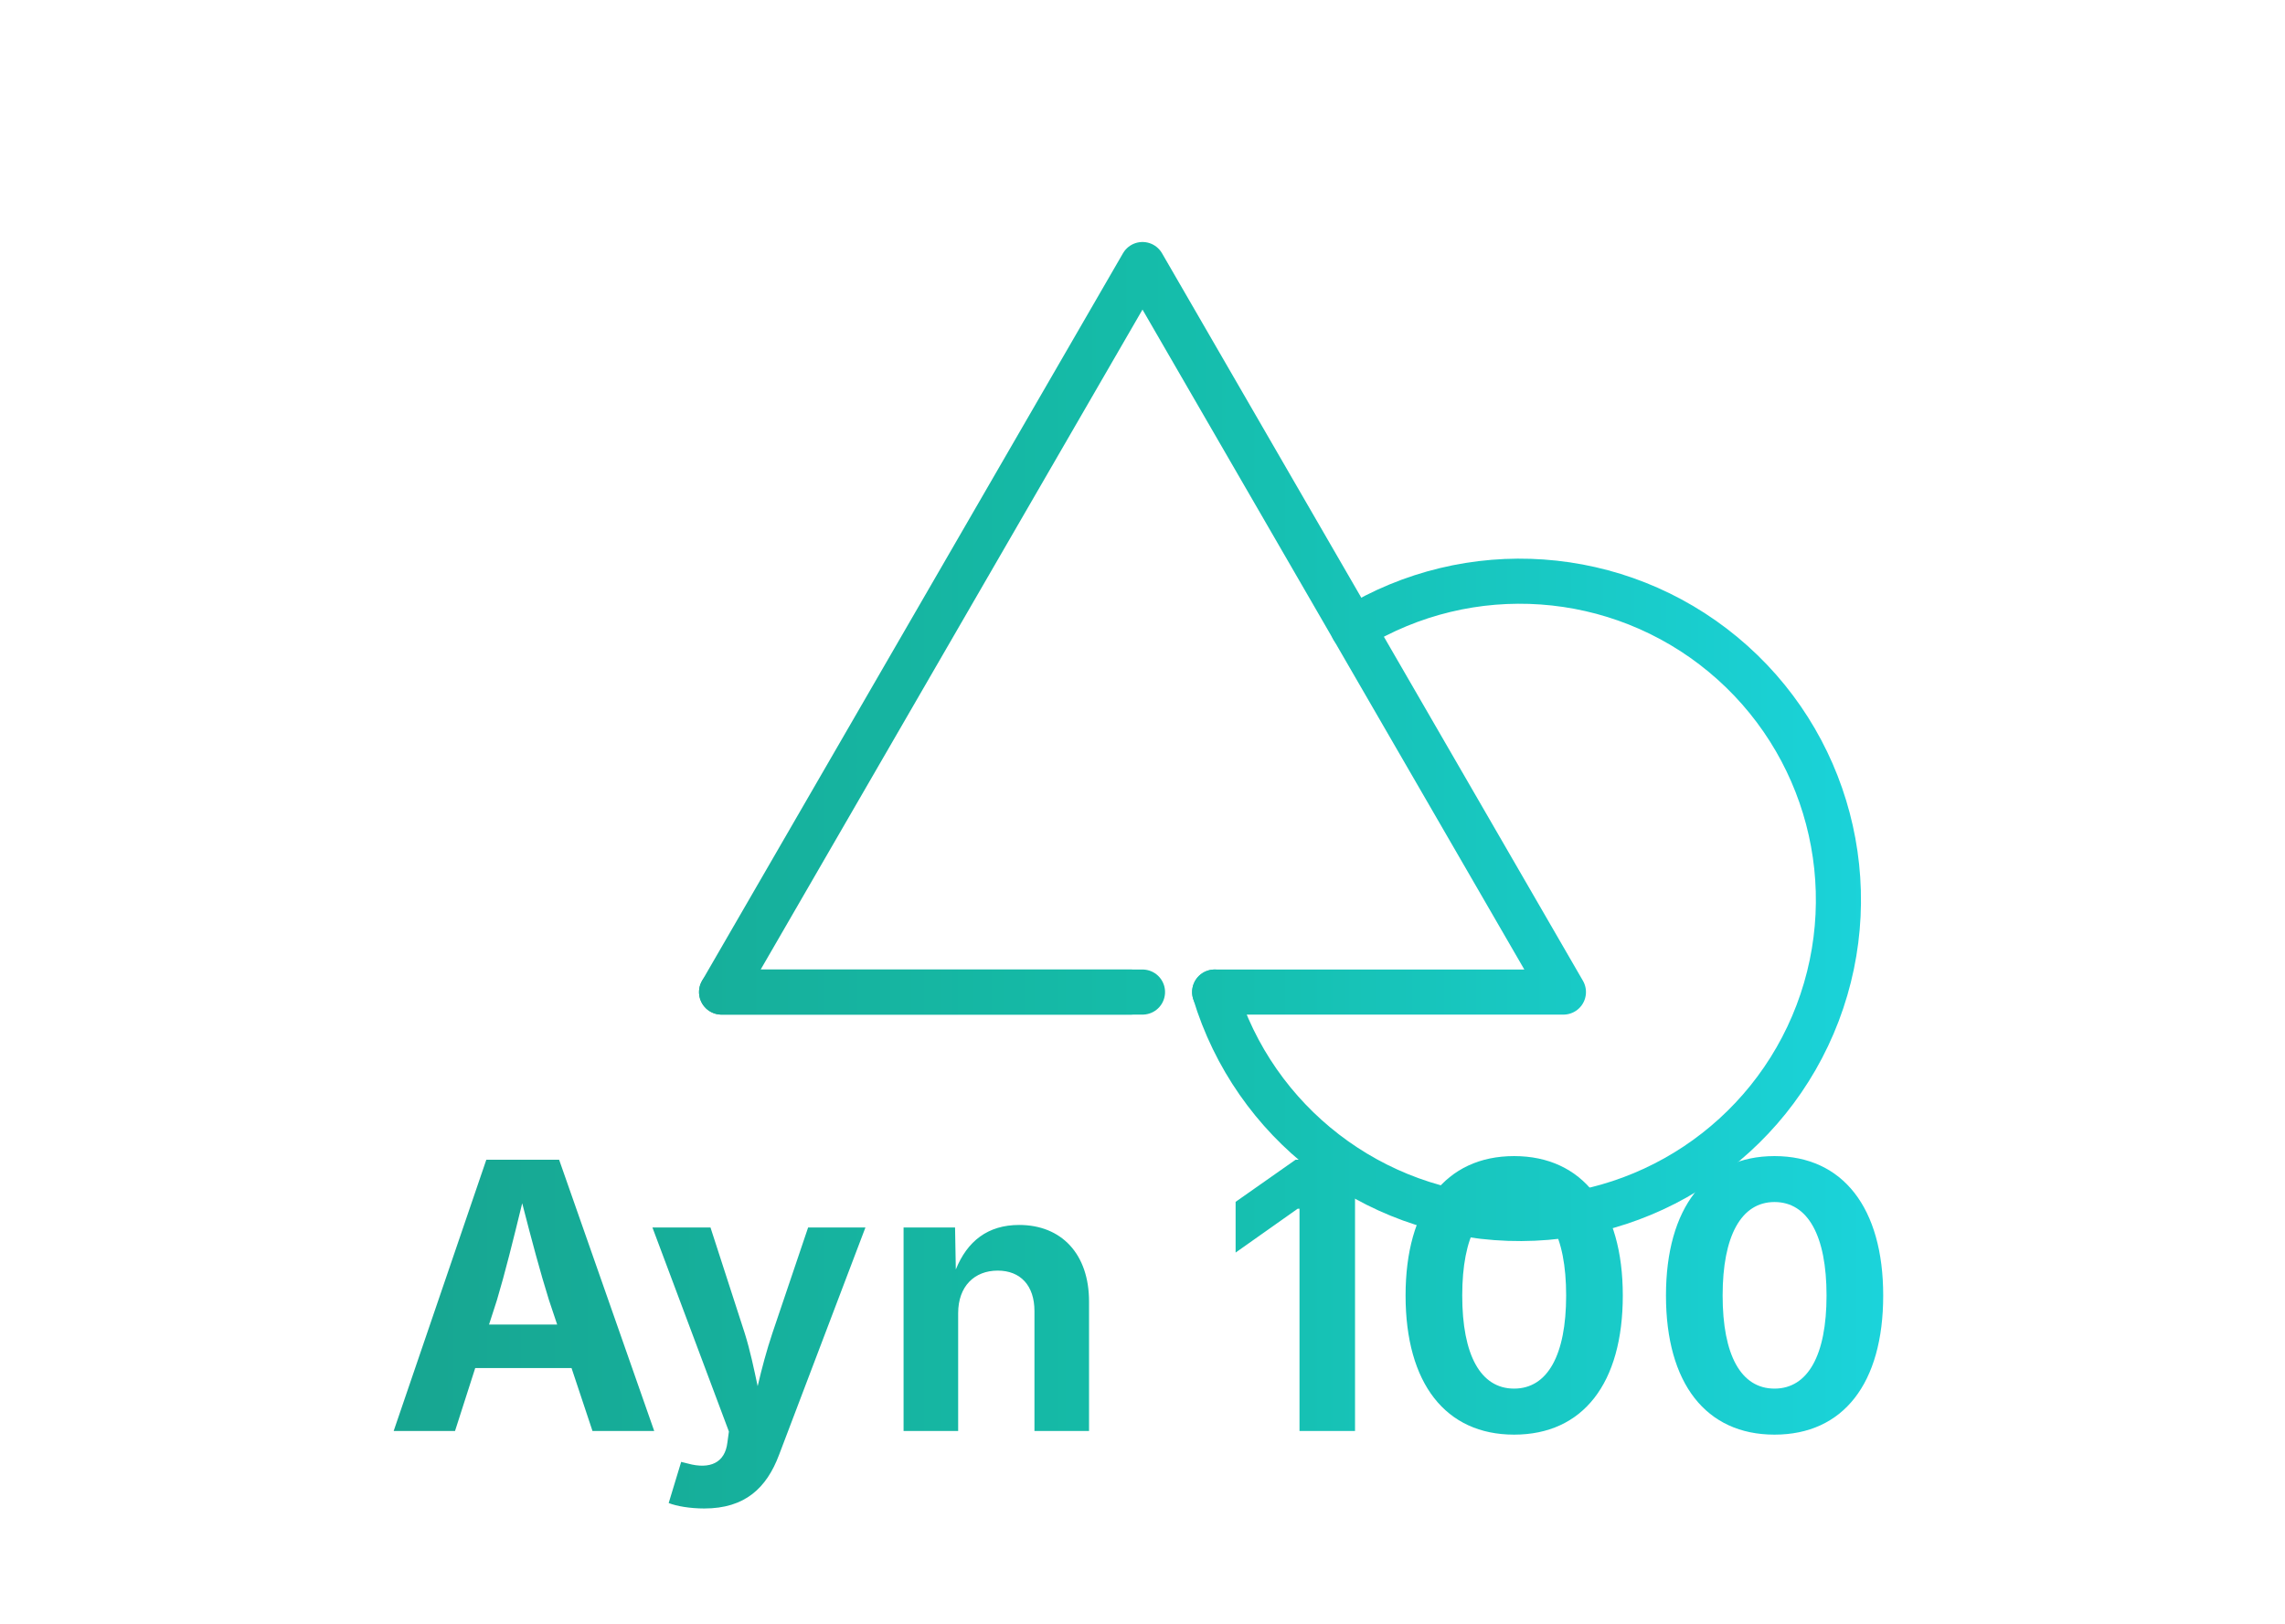
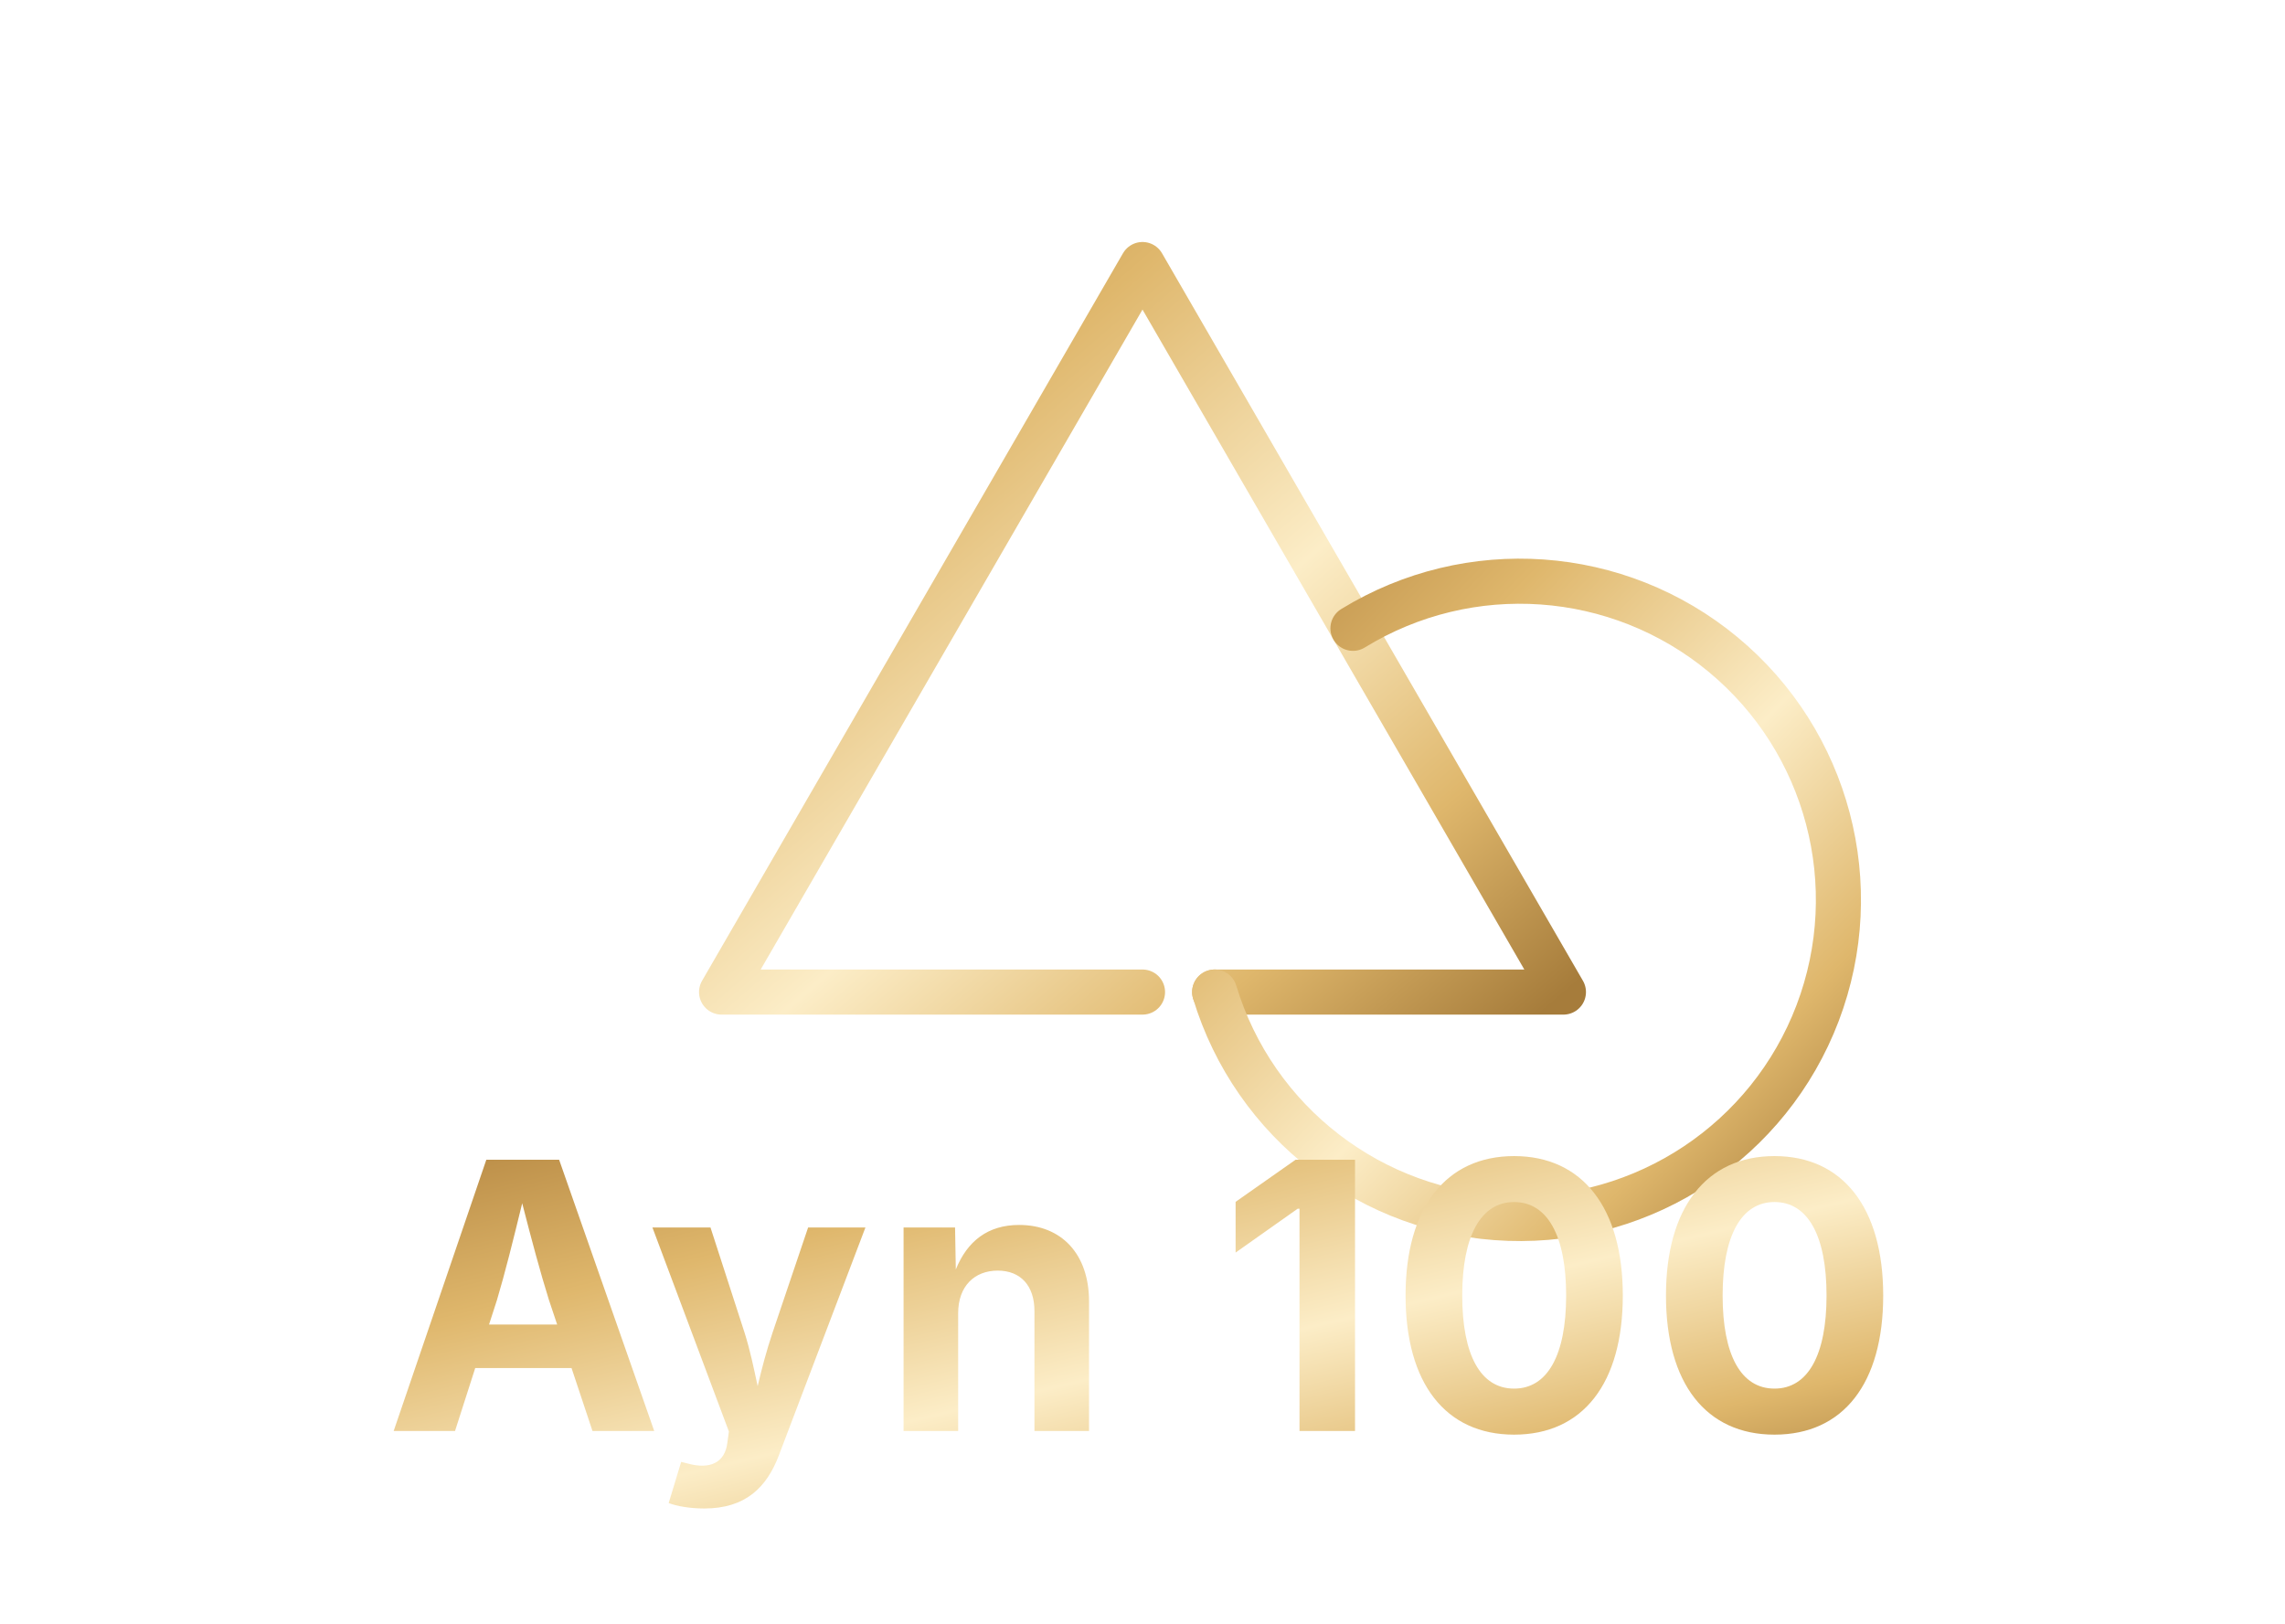
<svg xmlns="http://www.w3.org/2000/svg" viewBox="0 0 380 270" width="100%" height="100%">
  <defs>
-     <linearGradient id="ayn100Grad" x1="0" y1="0" x2="380" y2="0" gradientUnits="userSpaceOnUse">
-       <stop offset="0%" stop-color="#189a84" />
-       <stop offset="50%" stop-color="#15bca9" />
-       <stop offset="100%" stop-color="#1ee0f5" />
+     <linearGradient id="aynGoldGrad" x1="0%" y1="0%" x2="100%" y2="100%">
+       <stop offset="0%" stop-color="#b88a44" />
+       <stop offset="25%" stop-color="#dfb76c" />
+       <stop offset="55%" stop-color="#fcedc7" />
+       <stop offset="80%" stop-color="#dfb76c" />
+       <stop offset="100%" stop-color="#a67c3b" />
    </linearGradient>
  </defs>
-   <g fill="none" stroke="url(#ayn100Grad)" stroke-width="7.5" stroke-linecap="round" stroke-linejoin="round">
+   <g fill="none" stroke="url(#aynGoldGrad)" stroke-width="7.5" stroke-linecap="round" stroke-linejoin="round">
    <path d="M 190,165 L 120,165 L 190,44 L 260,165 L 202,165" />
    <path d="M 225,104.5 A 53 53 0 1 1 202,165" />
    <path d="M 120,165 L 188,165" />
  </g>
-   <text x="190" y="238" font-family="'Montserrat', 'Outfit', 'Inter', -apple-system, sans-serif" font-size="62" font-weight="700" text-anchor="middle" fill="url(#ayn100Grad)" letter-spacing="1.5">Ayn 100</text>
+   <text x="190" y="238" font-family="'Montserrat', 'Outfit', 'Inter', -apple-system, sans-serif" font-size="62" font-weight="700" text-anchor="middle" fill="url(#aynGoldGrad)" letter-spacing="1.5">Ayn 100</text>
</svg>
